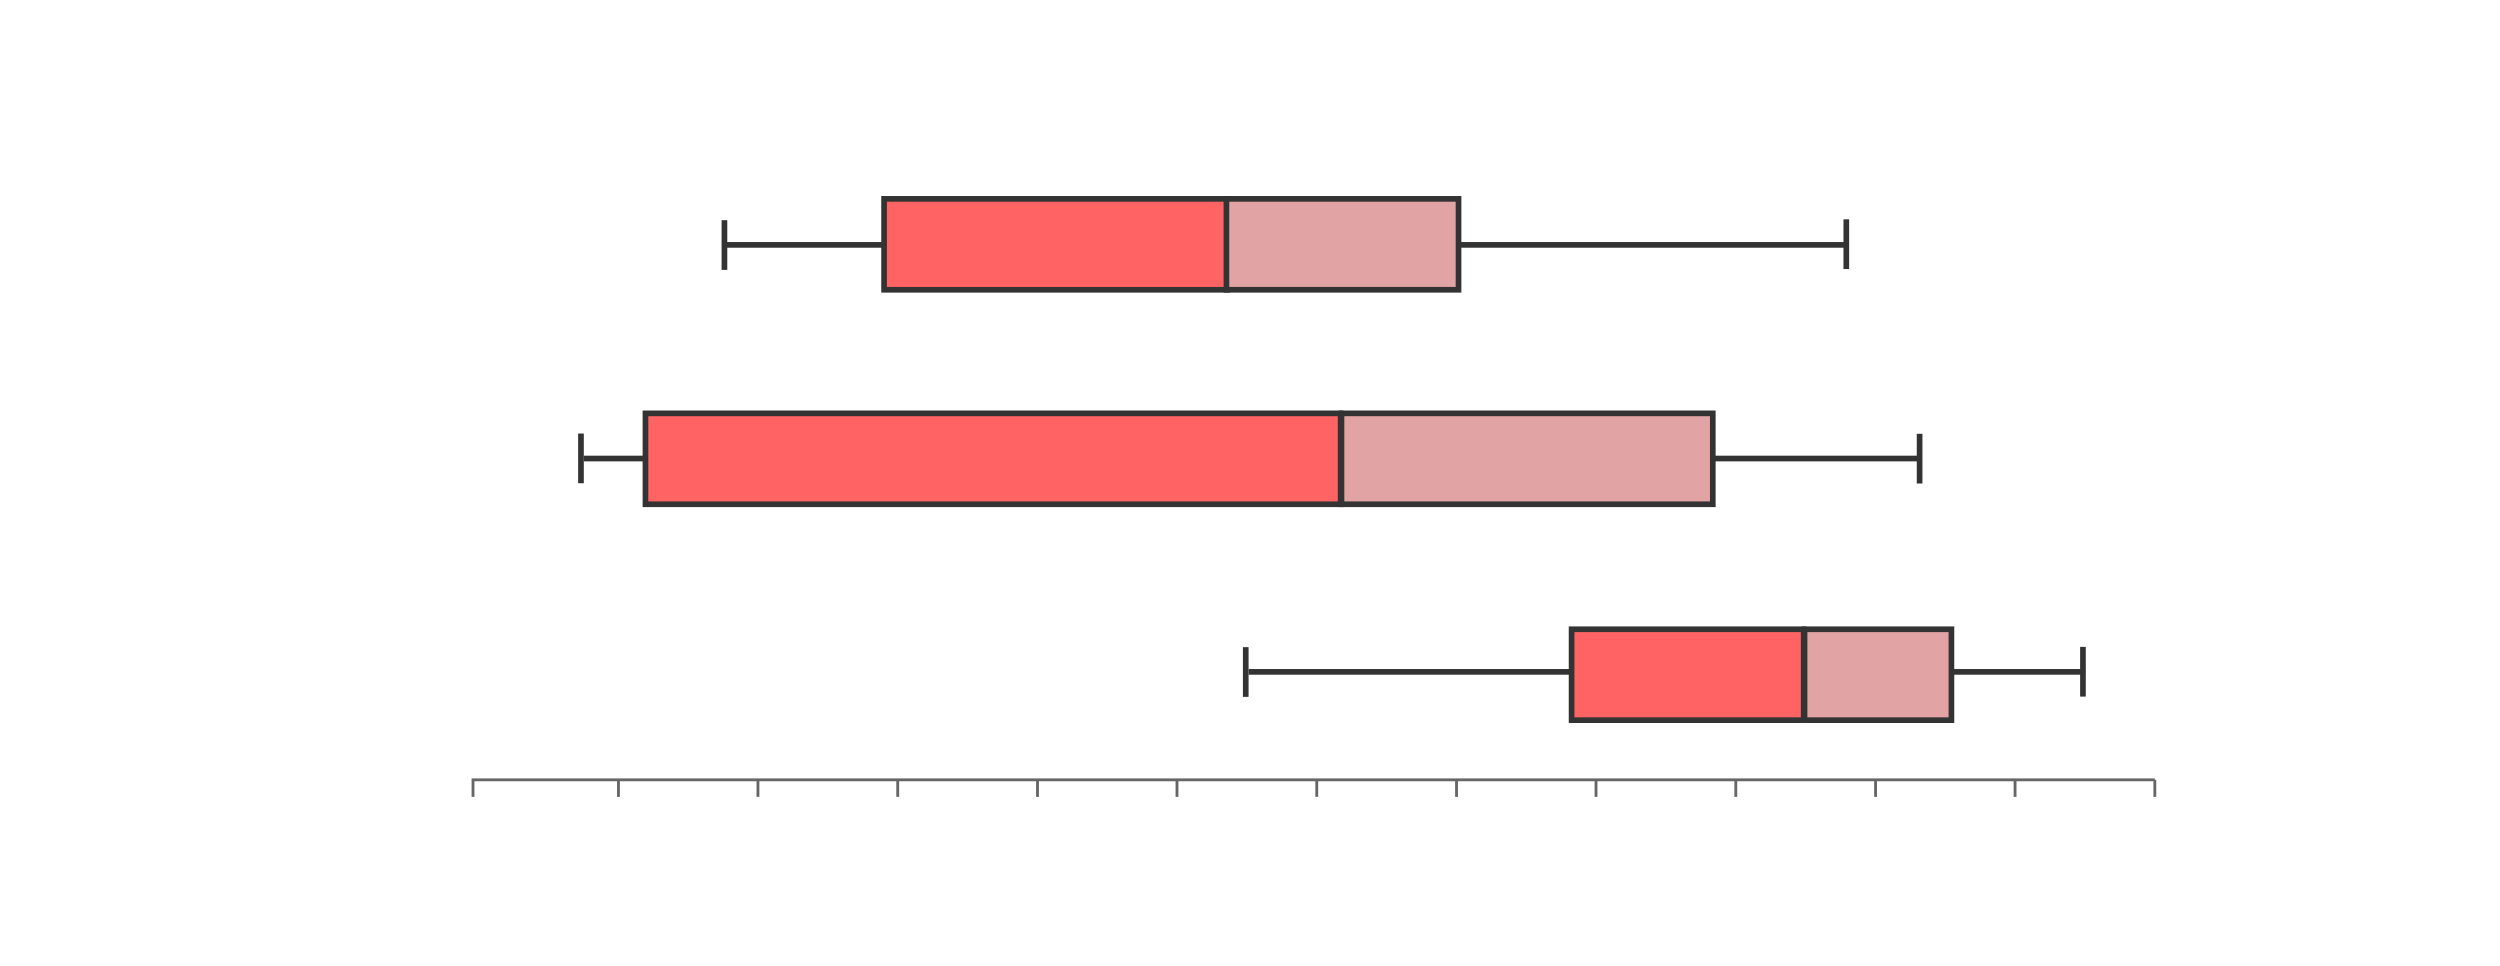
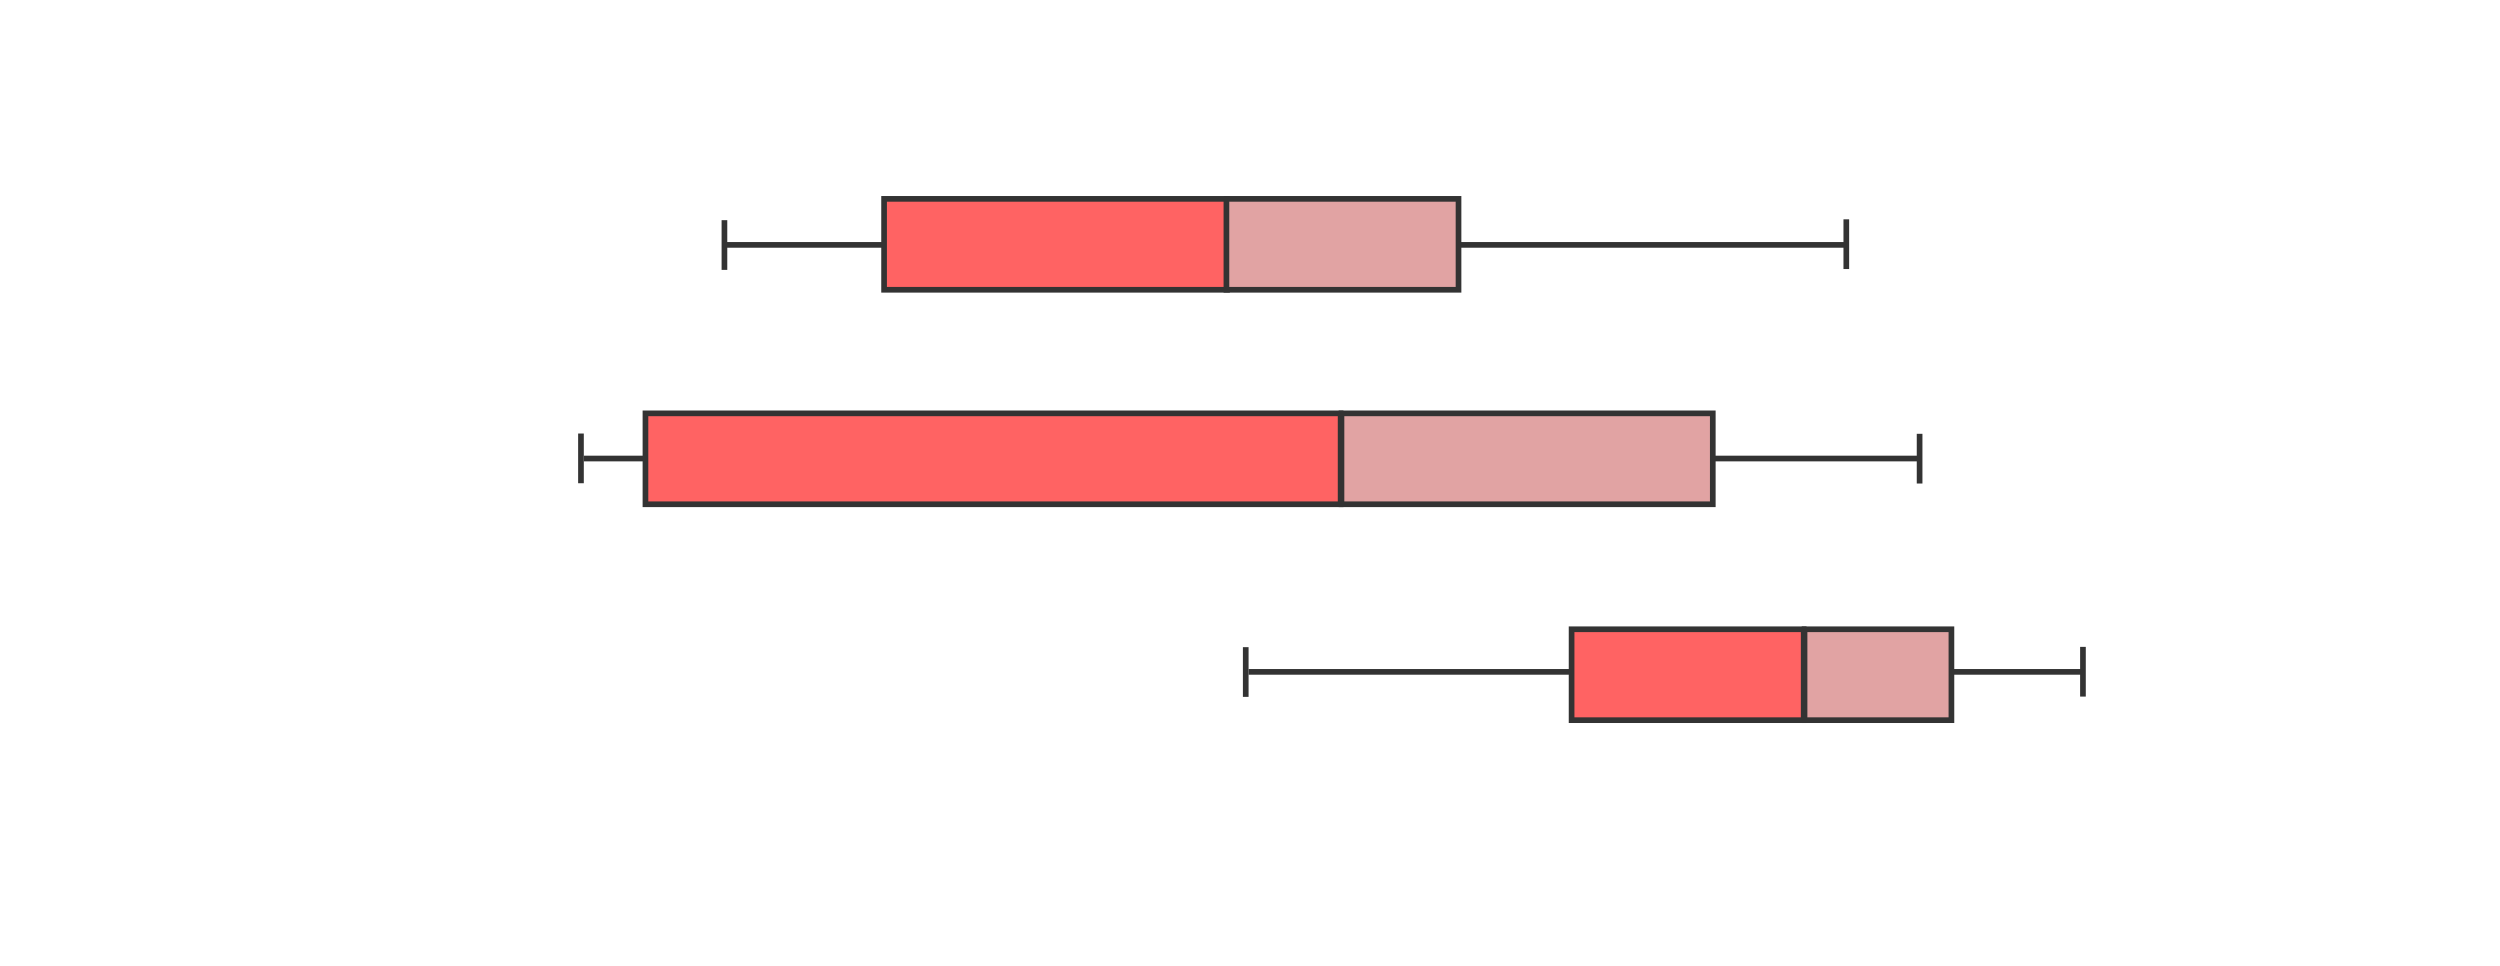
<svg xmlns="http://www.w3.org/2000/svg" width="900" height="340" viewBox="-70,-30,880,340" style="max-width: 100%; height: auto; font: 10px sans-serif;">
-   <g id="Layer_1">
-     <line x1="147.7" y1="244.5" x2="147.7" y2="250.5" fill="none" stroke="#666666" />
-     <polyline points="96.5,250.5 96.5,244.5 98.5,244.5 688.5,244.5  " fill="none" stroke="#666666" />
-     <line x1="196.8" y1="244.5" x2="196.8" y2="250.5" fill="none" stroke="#666666" />
-     <line x1="246" y1="244.5" x2="246" y2="250.5" fill="none" stroke="#666666" />
-     <line x1="295.2" y1="244.5" x2="295.2" y2="250.5" fill="none" stroke="#666666" />
-     <line x1="344.3" y1="244.5" x2="344.3" y2="250.5" fill="none" stroke="#666666" />
-     <line x1="393.5" y1="244.5" x2="393.5" y2="250.5" fill="none" stroke="#666666" />
-     <line x1="442.7" y1="244.5" x2="442.7" y2="250.5" fill="none" stroke="#666666" />
-     <line x1="491.8" y1="244.5" x2="491.8" y2="250.5" fill="none" stroke="#666666" />
-     <line x1="541" y1="244.5" x2="541" y2="250.5" fill="none" stroke="#666666" />
-     <line x1="590.2" y1="244.5" x2="590.2" y2="250.5" fill="none" stroke="#666666" />
-     <line x1="639.3" y1="244.5" x2="639.3" y2="250.5" fill="none" stroke="#666666" />
-     <line x1="688.5" y1="244.5" x2="688.5" y2="250.5" fill="none" stroke="#666666" />
-   </g>
-   <g id="Layer_2">
-     <line x1="185.5" y1="56.2" x2="580" y2="56.2" fill="none" stroke="#333333" stroke-width="2" />
-     <line x1="135.5" y1="131.4" x2="604.8" y2="131.4" fill="none" stroke="#333333" stroke-width="2" />
-     <line x1="369.5" y1="206.5" x2="662.8" y2="206.5" fill="none" stroke="#333333" stroke-width="2" />
-     <rect x="241.2" y="40" width="120.7" height="32" fill="#ff6363" stroke="#333333" stroke-width="2" />
-     <rect x="361.7" y="40" width="81.7" height="32" fill="#e1a3a3" stroke="#333333" stroke-width="2" />
-     <rect x="157.2" y="115.5" width="244.7" height="32" fill="#ff6363" stroke="#333333" stroke-width="2" />
-     <rect x="402.2" y="115.5" width="130.7" height="32" fill="#e1a3a3" stroke="#333333" stroke-width="2" />
-     <rect x="483.2" y="191.5" width="81.7" height="32" fill="#ff6363" stroke="#333333" stroke-width="2" />
-     <rect x="565.2" y="191.5" width="51.7" height="32" fill="#e1a3a3" stroke="#333333" stroke-width="2" />
-     <line x1="185" y1="47.5" x2="185" y2="65" fill="none" stroke="#333333" stroke-width="2" />
-     <line x1="134.5" y1="122.6" x2="134.5" y2="140.1" fill="none" stroke="#333333" stroke-width="2" />
-     <line x1="368.5" y1="197.8" x2="368.5" y2="215.3" fill="none" stroke="#333333" stroke-width="2" />
-     <line x1="663.2" y1="197.7" x2="663.2" y2="215.2" fill="none" stroke="#333333" stroke-width="2" />
-     <line x1="605.7" y1="122.7" x2="605.7" y2="140.2" fill="none" stroke="#333333" stroke-width="2" />
-     <line x1="579.9" y1="47.2" x2="579.9" y2="64.7" fill="none" stroke="#333333" stroke-width="2" />
-   </g>
+   <line x1="185.5" y1="56.2" x2="580" y2="56.2" fill="none" stroke="#333333" stroke-width="2" />
+   <line x1="135.5" y1="131.4" x2="604.8" y2="131.4" fill="none" stroke="#333333" stroke-width="2" />
+   <line x1="369.5" y1="206.5" x2="662.8" y2="206.5" fill="none" stroke="#333333" stroke-width="2" />
+   <rect x="241.2" y="40" width="120.7" height="32" fill="#ff6363" stroke="#333333" stroke-width="2" />
+   <rect x="361.7" y="40" width="81.7" height="32" fill="#e1a3a3" stroke="#333333" stroke-width="2" />
+   <rect x="157.2" y="115.5" width="244.7" height="32" fill="#ff6363" stroke="#333333" stroke-width="2" />
+   <rect x="402.2" y="115.5" width="130.7" height="32" fill="#e1a3a3" stroke="#333333" stroke-width="2" />
+   <rect x="483.2" y="191.5" width="81.7" height="32" fill="#ff6363" stroke="#333333" stroke-width="2" />
+   <rect x="565.2" y="191.5" width="51.7" height="32" fill="#e1a3a3" stroke="#333333" stroke-width="2" />
+   <line x1="185" y1="47.5" x2="185" y2="65" fill="none" stroke="#333333" stroke-width="2" />
+   <line x1="134.5" y1="122.6" x2="134.5" y2="140.1" fill="none" stroke="#333333" stroke-width="2" />
+   <line x1="368.5" y1="197.8" x2="368.5" y2="215.3" fill="none" stroke="#333333" stroke-width="2" />
+   <line x1="663.2" y1="197.7" x2="663.2" y2="215.2" fill="none" stroke="#333333" stroke-width="2" />
+   <line x1="605.7" y1="122.7" x2="605.7" y2="140.2" fill="none" stroke="#333333" stroke-width="2" />
+   <line x1="579.9" y1="47.2" x2="579.9" y2="64.7" fill="none" stroke="#333333" stroke-width="2" />
</svg>
